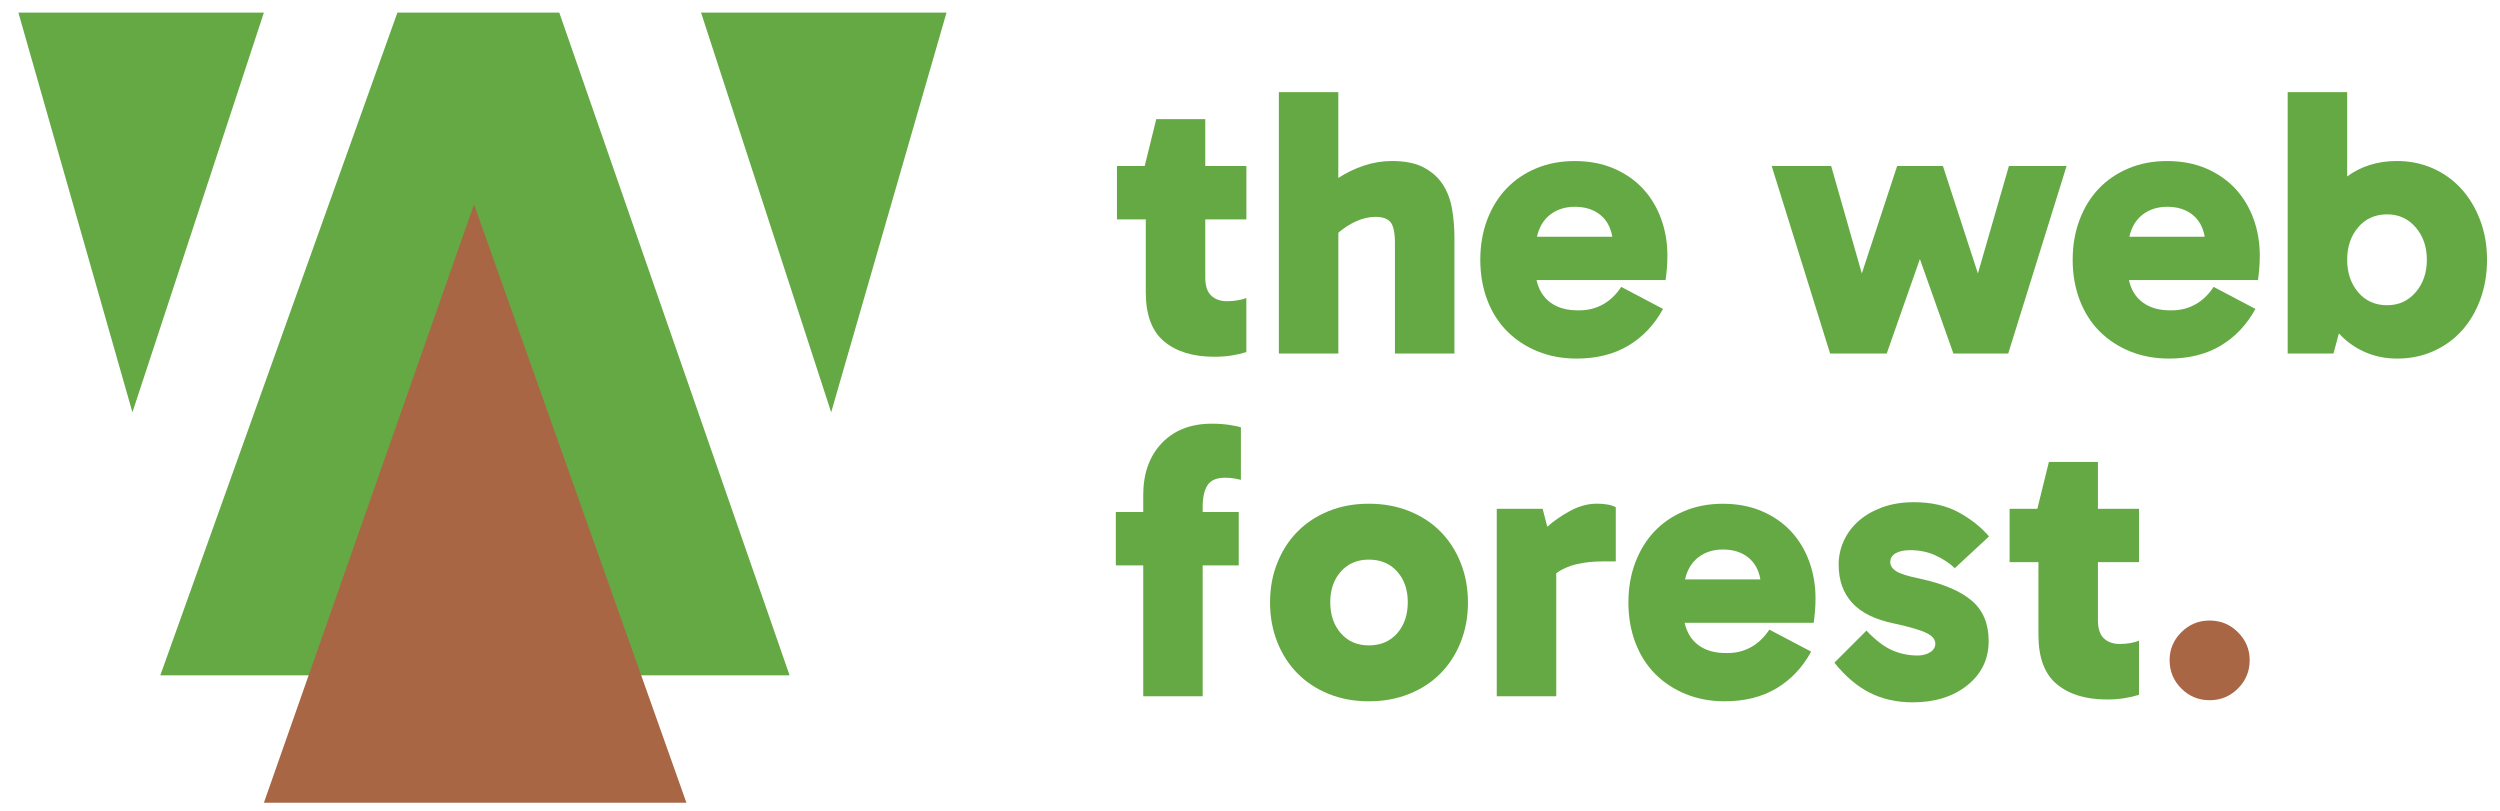
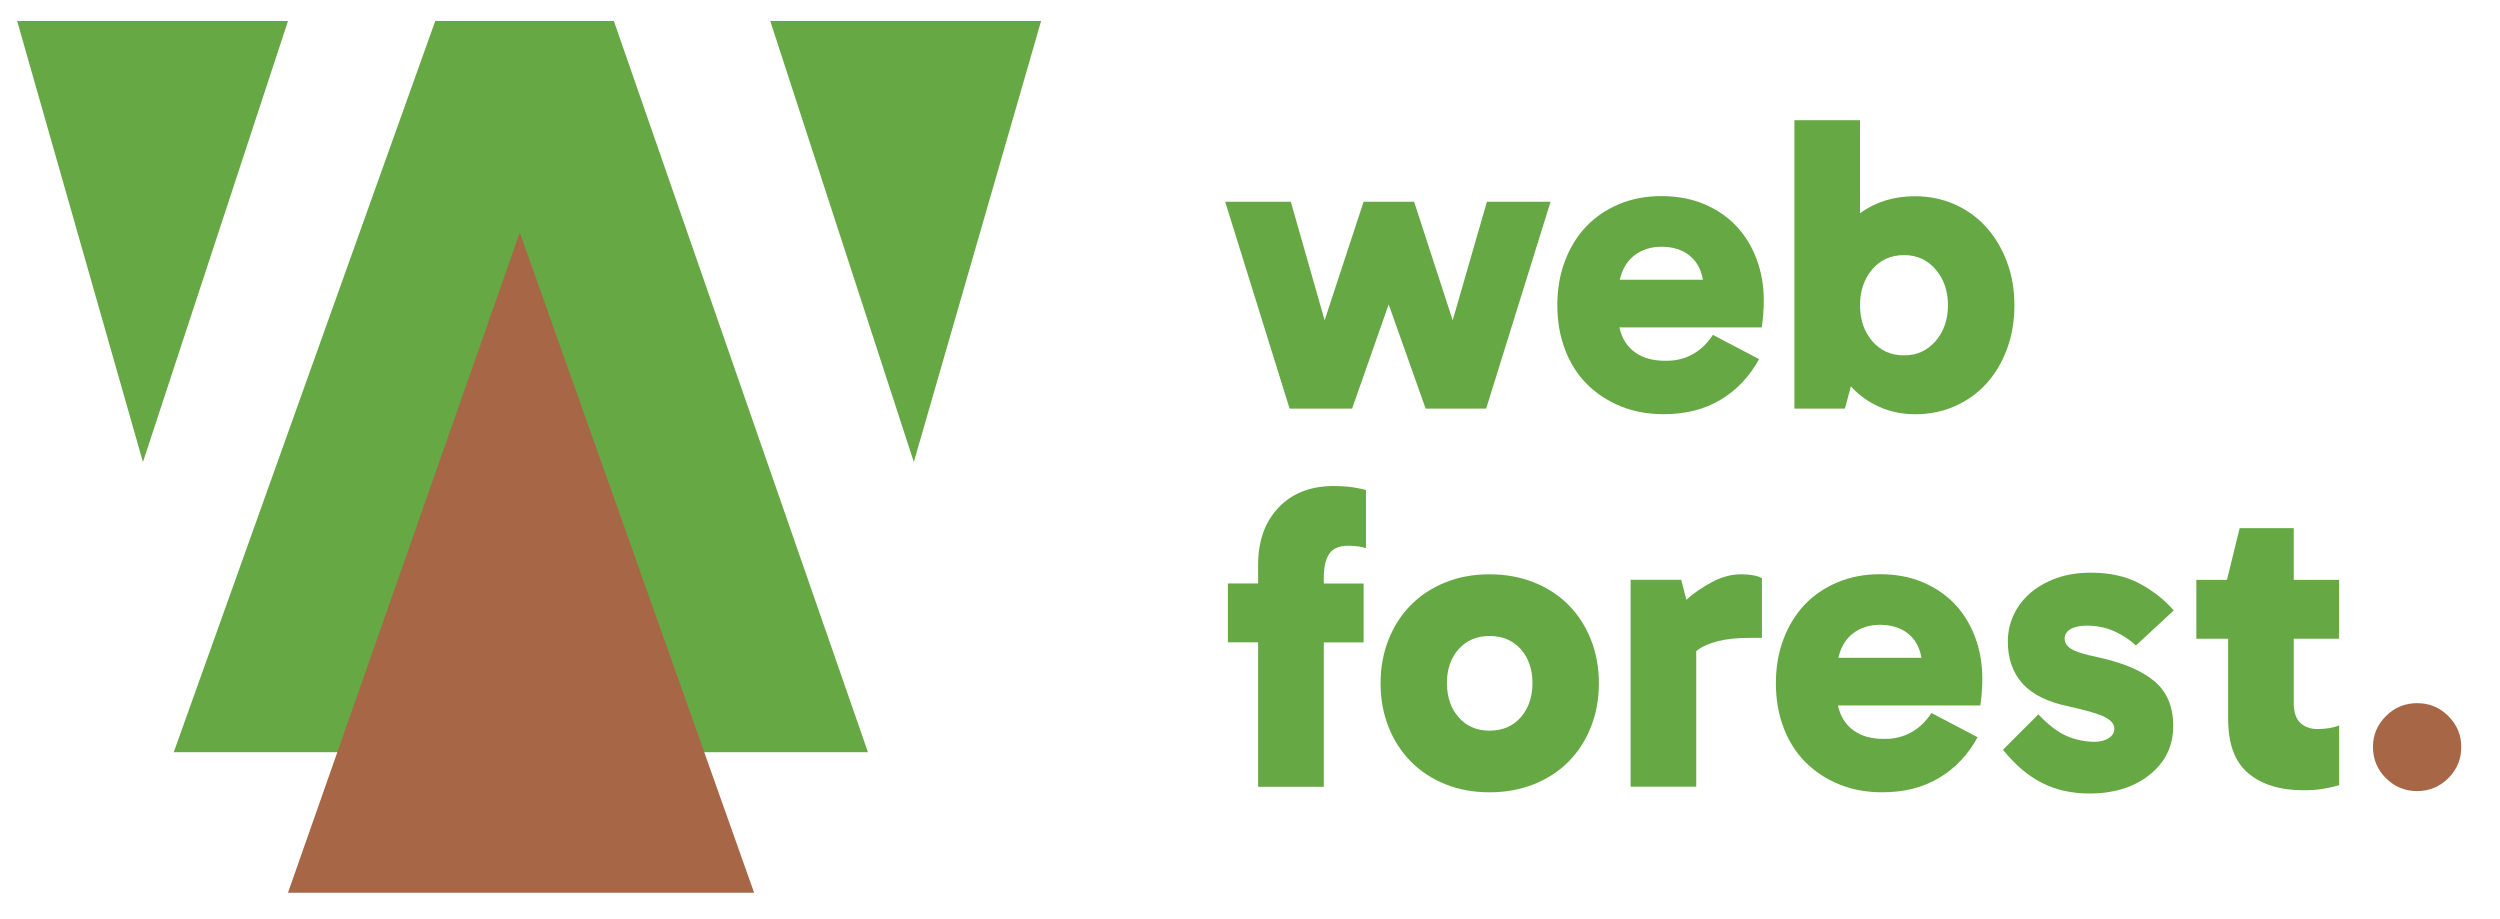
- <svg xmlns="http://www.w3.org/2000/svg" version="1.1" id="Camada_1" x="0px" y="0px" viewBox="0 0 578.25 187.5" style="enable-background:new 0 0 578.25 187.5;" xml:space="preserve">
+ <svg xmlns="http://www.w3.org/2000/svg" version="1.1" id="Camada_1" x="0px" y="0px" viewBox="0 0 539 198" style="enable-background:new 0 0 539 198;" xml:space="preserve">
  <style type="text/css">
- 	.st0{fill:#65A944;}
- 	.st1{fill:#A86645;}
+ 	.st0{fill:#65A844;}
+ 	.st1{fill:#A76645;}
</style>
  <g>
-     <path class="st0" d="M61.69,92.62" />
-     <path class="st0" d="M129.36,2.91H91.92L37.08,156.2h46.28l27.12-77.24l27.42,77.24h44.73" />
-     <path class="st0" d="M36.88,154.04l0.2,0.66" />
+     <path class="st0" d="M278.04,88.1l-13.89-44.6h14.15l7.29,25.56l8.4-25.56h10.89l8.32,25.56l7.38-25.56h13.72l-13.89,44.6h-13.04   l-7.97-22.47l-7.89,22.47H278.04z" />
+     <path class="st0" d="M358.66,89.3c-3.37,0-6.46-0.57-9.26-1.72c-2.8-1.14-5.22-2.73-7.25-4.76c-2.03-2.03-3.6-4.5-4.72-7.42   c-1.11-2.92-1.67-6.12-1.67-9.61c0-3.43,0.54-6.59,1.63-9.48c1.09-2.89,2.6-5.36,4.54-7.42c1.94-2.06,4.3-3.67,7.08-4.85   c2.77-1.17,5.84-1.76,9.22-1.76c3.43,0,6.52,0.59,9.26,1.76c2.74,1.17,5.06,2.77,6.95,4.8c1.89,2.03,3.33,4.42,4.33,7.16   c1,2.74,1.5,5.66,1.5,8.75c0,1.09-0.04,2.14-0.13,3.17c-0.08,1.03-0.19,1.92-0.3,2.66h-30.7c0.51,2.34,1.64,4.15,3.39,5.4   c1.74,1.26,4.02,1.86,6.82,1.8c2.06,0,3.93-0.47,5.62-1.42c1.69-0.94,3.13-2.33,4.33-4.16l9.95,5.23   c-2.06,3.77-4.82,6.69-8.28,8.75C367.5,88.27,363.4,89.3,358.66,89.3z M358.23,53.2c-2.29,0-4.23,0.61-5.83,1.84   c-1.6,1.23-2.66,2.99-3.17,5.27h17.92c-0.4-2.29-1.39-4.04-2.96-5.27C362.61,53.81,360.63,53.2,358.23,53.2z" />
+     <path class="st0" d="M412.86,42.31c3.09,0,5.94,0.59,8.58,1.76c2.63,1.17,4.89,2.8,6.78,4.89c1.89,2.09,3.37,4.58,4.46,7.46   c1.09,2.89,1.63,6.02,1.63,9.39c0,3.37-0.53,6.5-1.59,9.39c-1.06,2.89-2.53,5.37-4.42,7.46c-1.89,2.09-4.15,3.72-6.78,4.89   s-5.49,1.76-8.58,1.76c-2.8,0-5.39-0.53-7.76-1.59c-2.37-1.06-4.42-2.53-6.13-4.42l-1.29,4.8h-10.89V25.92h14.15v20.07   c1.6-1.2,3.4-2.11,5.4-2.74C408.43,42.62,410.57,42.31,412.86,42.31z M410.54,55c-2.86,0-5.16,1.03-6.9,3.09   c-1.74,2.06-2.62,4.63-2.62,7.72c0,3.09,0.87,5.66,2.62,7.72c1.74,2.06,4.05,3.09,6.9,3.09c2.74,0,5-1.03,6.78-3.09   c1.77-2.06,2.66-4.63,2.66-7.72c0-3.09-0.89-5.66-2.66-7.72C415.54,56.03,413.29,55,410.54,55z" />
+     <path class="st0" d="M271.25,169.62v-31.13h-6.52v-12.69h6.52v-4.03c0-5.15,1.47-9.26,4.42-12.35c2.94-3.09,6.9-4.63,11.88-4.63   c1.6,0,3.03,0.1,4.29,0.3c1.25,0.2,2.14,0.39,2.66,0.56v12.52c-0.4-0.11-0.92-0.23-1.54-0.34c-0.63-0.11-1.37-0.17-2.23-0.17   c-2,0-3.39,0.59-4.16,1.76c-0.78,1.17-1.16,2.9-1.16,5.19v1.2h8.58v12.69h-8.58v31.13H271.25z" />
+     <path class="st0" d="M321.14,123.82c3.49,0,6.69,0.59,9.61,1.76c2.91,1.17,5.4,2.8,7.46,4.89c2.06,2.09,3.66,4.58,4.8,7.46   c1.14,2.89,1.71,6.02,1.71,9.39c0,3.37-0.57,6.5-1.71,9.39c-1.14,2.89-2.74,5.37-4.8,7.46c-2.06,2.09-4.55,3.72-7.46,4.89   c-2.92,1.17-6.12,1.76-9.61,1.76c-3.49,0-6.68-0.59-9.56-1.76c-2.89-1.17-5.36-2.8-7.42-4.89c-2.06-2.09-3.66-4.57-4.8-7.46   c-1.14-2.89-1.71-6.02-1.71-9.39c0-3.37,0.57-6.5,1.71-9.39c1.14-2.89,2.74-5.37,4.8-7.46c2.06-2.09,4.53-3.72,7.42-4.89   C314.46,124.41,317.65,123.82,321.14,123.82z M321.14,157.53c2.8,0,5.05-0.96,6.73-2.87c1.68-1.92,2.53-4.39,2.53-7.42   c0-2.97-0.85-5.4-2.53-7.29c-1.69-1.89-3.93-2.83-6.73-2.83c-2.74,0-4.96,0.94-6.65,2.83c-1.69,1.89-2.53,4.32-2.53,7.29   c0,3.03,0.84,5.5,2.53,7.42C316.18,156.57,318.39,157.53,321.14,157.53z" />
+     <path class="st0" d="M362.47,125.02l1.11,4.29c1.43-1.31,3.22-2.56,5.36-3.73c2.14-1.17,4.3-1.76,6.47-1.76   c0.91,0,1.77,0.07,2.57,0.21c0.8,0.14,1.43,0.36,1.89,0.64v12.86h-2.92c-2.46,0-4.63,0.23-6.52,0.69   c-1.89,0.46-3.46,1.17-4.72,2.14v29.24h-14.15v-44.6H362.47z" />
+     <path class="st0" d="M405.78,170.82c-3.37,0-6.46-0.57-9.26-1.72c-2.8-1.14-5.22-2.73-7.25-4.76c-2.03-2.03-3.6-4.5-4.72-7.42   c-1.11-2.92-1.67-6.12-1.67-9.61c0-3.43,0.54-6.59,1.63-9.48c1.09-2.89,2.6-5.36,4.54-7.42c1.94-2.06,4.3-3.67,7.08-4.85   c2.77-1.17,5.84-1.76,9.22-1.76c3.43,0,6.52,0.59,9.26,1.76c2.74,1.17,5.06,2.77,6.95,4.8c1.89,2.03,3.33,4.42,4.33,7.16   c1,2.74,1.5,5.66,1.5,8.75c0,1.09-0.04,2.14-0.13,3.17c-0.08,1.03-0.19,1.92-0.3,2.66h-30.7c0.51,2.34,1.64,4.15,3.39,5.4   c1.74,1.26,4.02,1.86,6.82,1.8c2.06,0,3.93-0.47,5.62-1.42c1.69-0.94,3.13-2.33,4.33-4.16l9.95,5.23   c-2.06,3.77-4.82,6.69-8.28,8.75C414.63,169.79,410.53,170.82,405.78,170.82z M405.35,134.71c-2.29,0-4.23,0.61-5.83,1.84   c-1.6,1.23-2.66,2.99-3.17,5.27h17.92c-0.4-2.29-1.39-4.04-2.96-5.27C409.74,135.33,407.76,134.71,405.35,134.71z" />
+     <path class="st0" d="M432.89,138.31c0-2,0.41-3.9,1.24-5.7c0.83-1.8,2.02-3.37,3.56-4.72c1.54-1.34,3.42-2.41,5.62-3.22   c2.2-0.8,4.7-1.2,7.5-1.2c4.12,0,7.65,0.8,10.59,2.4c2.95,1.6,5.36,3.52,7.25,5.75l-8.15,7.55c-1.26-1.2-2.79-2.21-4.59-3.04   c-1.8-0.83-3.81-1.24-6.05-1.24c-1.43,0-2.57,0.24-3.43,0.73c-0.86,0.49-1.29,1.19-1.29,2.1c0,0.86,0.47,1.59,1.41,2.19   c0.95,0.6,2.82,1.19,5.62,1.76c5.55,1.2,9.66,2.94,12.35,5.23c2.69,2.29,4.03,5.49,4.03,9.61c0,4.29-1.69,7.79-5.06,10.5   c-3.37,2.72-7.72,4.07-13.04,4.07c-3.77,0-7.16-0.76-10.16-2.27c-3-1.51-5.82-3.9-8.45-7.16l7.63-7.63   c2.17,2.29,4.22,3.85,6.13,4.67s3.93,1.24,6.05,1.24c1.14,0,2.13-0.26,2.96-0.77c0.83-0.51,1.24-1.2,1.24-2.06   c0-0.97-0.67-1.8-2.02-2.49c-1.34-0.69-3.96-1.46-7.85-2.32c-4.46-0.91-7.76-2.54-9.91-4.89   C433.96,145.06,432.89,142.03,432.89,138.31z" />
+     <path class="st0" d="M504.32,156.41v12.86c-1.09,0.34-2.26,0.61-3.52,0.81c-1.26,0.2-2.63,0.3-4.12,0.3c-5.03,0-9-1.21-11.92-3.64   c-2.92-2.43-4.37-6.33-4.37-11.71v-17.32h-6.86v-12.69h6.6l2.74-11.15h11.66v11.15h9.78v12.69h-9.78v13.81c0,2,0.47,3.45,1.42,4.33   c0.94,0.89,2.19,1.33,3.73,1.33c0.91,0,1.77-0.07,2.57-0.21C503.06,156.83,503.75,156.64,504.32,156.41z" />
+     <path class="st1" d="M521.13,170.56c-2.63,0-4.87-0.93-6.73-2.79c-1.86-1.86-2.79-4.1-2.79-6.73c0-2.57,0.93-4.79,2.79-6.65   c1.86-1.86,4.1-2.79,6.73-2.79s4.87,0.93,6.73,2.79c1.86,1.86,2.79,4.07,2.79,6.65c0,2.63-0.93,4.88-2.79,6.73   S523.76,170.56,521.13,170.56z" />
  </g>
  <g>
-     <path class="st0" d="M288.28,68.93v12.51c-1.06,0.33-2.2,0.6-3.42,0.79c-1.22,0.19-2.56,0.29-4,0.29c-4.89,0-8.76-1.18-11.59-3.54   c-2.84-2.36-4.25-6.16-4.25-11.38V50.75h-6.67V38.4h6.42l2.67-10.84h11.34V38.4h9.51v12.34h-9.51v13.43c0,1.95,0.46,3.35,1.38,4.21   c0.91,0.86,2.13,1.29,3.63,1.29c0.89,0,1.72-0.07,2.5-0.21C287.06,69.33,287.73,69.15,288.28,68.93z" />
-     <path class="st0" d="M309.55,21.31v19.85c1.78-1.17,3.74-2.11,5.88-2.84c2.14-0.72,4.32-1.08,6.55-1.08c3,0,5.45,0.5,7.34,1.5   c1.89,1,3.36,2.32,4.42,3.96c1.06,1.64,1.76,3.53,2.13,5.67c0.36,2.14,0.54,4.35,0.54,6.63v26.77h-13.76V56.25   c0-2.45-0.35-4.07-1.04-4.88c-0.7-0.81-1.85-1.21-3.46-1.21c-1.45,0-2.92,0.33-4.42,1c-1.5,0.67-2.89,1.56-4.17,2.67v27.94h-13.76   V21.31H309.55z" />
-     <path class="st0" d="M364.67,82.94c-3.28,0-6.28-0.56-9.01-1.67c-2.72-1.11-5.07-2.65-7.05-4.63c-1.97-1.97-3.5-4.38-4.59-7.21   c-1.08-2.84-1.63-5.95-1.63-9.34c0-3.34,0.53-6.41,1.58-9.21c1.06-2.81,2.53-5.21,4.42-7.21c1.89-2,4.18-3.57,6.88-4.71   c2.7-1.14,5.68-1.71,8.96-1.71c3.34,0,6.34,0.57,9.01,1.71c2.67,1.14,4.92,2.7,6.76,4.67c1.83,1.97,3.24,4.3,4.21,6.96   c0.97,2.67,1.46,5.5,1.46,8.51c0,1.06-0.04,2.09-0.13,3.09c-0.08,1-0.18,1.86-0.29,2.59h-29.85c0.5,2.28,1.6,4.03,3.29,5.25   c1.7,1.22,3.91,1.81,6.63,1.75c2,0,3.82-0.46,5.46-1.38c1.64-0.92,3.04-2.26,4.21-4.04l9.67,5.09c-2,3.67-4.68,6.5-8.05,8.51   C373.28,81.94,369.29,82.94,364.67,82.94z M364.26,47.83c-2.22,0-4.11,0.6-5.67,1.79c-1.56,1.2-2.59,2.91-3.09,5.13h17.43   c-0.39-2.22-1.35-3.93-2.88-5.13C368.52,48.43,366.59,47.83,364.26,47.83z" />
-     <path class="st0" d="M423.3,81.77L409.79,38.4h13.76l7.09,24.85l8.17-24.85h10.59l8.09,24.85l7.17-24.85h13.34L464.5,81.77h-12.68   l-7.75-21.85l-7.67,21.85H423.3z" />
-     <path class="st0" d="M501.69,82.94c-3.28,0-6.28-0.56-9.01-1.67c-2.72-1.11-5.07-2.65-7.05-4.63c-1.97-1.97-3.5-4.38-4.59-7.21   c-1.08-2.84-1.63-5.95-1.63-9.34c0-3.34,0.53-6.41,1.58-9.21c1.06-2.81,2.53-5.21,4.42-7.21c1.89-2,4.18-3.57,6.88-4.71   c2.7-1.14,5.68-1.71,8.96-1.71c3.34,0,6.34,0.57,9.01,1.71c2.67,1.14,4.92,2.7,6.76,4.67c1.83,1.97,3.24,4.3,4.21,6.96   c0.97,2.67,1.46,5.5,1.46,8.51c0,1.06-0.04,2.09-0.13,3.09c-0.08,1-0.18,1.86-0.29,2.59h-29.85c0.5,2.28,1.6,4.03,3.29,5.25   c1.7,1.22,3.91,1.81,6.63,1.75c2,0,3.82-0.46,5.46-1.38c1.64-0.92,3.04-2.26,4.21-4.04l9.67,5.09c-2,3.67-4.68,6.5-8.05,8.51   C510.3,81.94,506.31,82.94,501.69,82.94z M501.28,47.83c-2.22,0-4.11,0.6-5.67,1.79c-1.56,1.2-2.59,2.91-3.09,5.13h17.43   c-0.39-2.22-1.35-3.93-2.88-5.13C505.54,48.43,503.61,47.83,501.28,47.83z" />
-     <path class="st0" d="M554.4,37.24c3,0,5.78,0.57,8.34,1.71c2.56,1.14,4.75,2.72,6.59,4.75c1.83,2.03,3.28,4.45,4.34,7.26   c1.06,2.81,1.58,5.85,1.58,9.13c0,3.28-0.52,6.33-1.54,9.13c-1.03,2.81-2.46,5.23-4.29,7.26s-4.03,3.61-6.59,4.75   c-2.56,1.14-5.34,1.71-8.34,1.71c-2.72,0-5.24-0.51-7.55-1.54c-2.31-1.03-4.29-2.46-5.96-4.29l-1.25,4.67h-10.59V21.31h13.76v19.51   c1.56-1.17,3.31-2.06,5.26-2.67C550.09,37.54,552.18,37.24,554.4,37.24z M552.15,49.58c-2.78,0-5.02,1-6.71,3   c-1.7,2-2.54,4.5-2.54,7.51c0,3,0.85,5.5,2.54,7.51c1.7,2,3.93,3,6.71,3c2.67,0,4.87-1,6.59-3c1.72-2,2.59-4.5,2.59-7.51   c0-3-0.86-5.5-2.59-7.51C557.01,50.58,554.82,49.58,552.15,49.58z" />
-     <path class="st0" d="M264.43,161.04v-30.27h-6.34v-12.34h6.34v-3.92c0-5,1.43-9.01,4.29-12.01c2.86-3,6.71-4.5,11.55-4.5   c1.56,0,2.95,0.1,4.17,0.29c1.22,0.2,2.09,0.38,2.58,0.54V111c-0.39-0.11-0.89-0.22-1.5-0.33c-0.61-0.11-1.34-0.17-2.17-0.17   c-1.95,0-3.29,0.57-4.04,1.71c-0.75,1.14-1.13,2.82-1.13,5.05v1.17h8.34v12.34h-8.34v30.27H264.43z" />
-     <path class="st0" d="M316.61,116.51c3.39,0,6.51,0.57,9.34,1.71c2.83,1.14,5.25,2.72,7.25,4.75c2,2.03,3.56,4.45,4.67,7.26   c1.11,2.81,1.67,5.85,1.67,9.13c0,3.28-0.56,6.33-1.67,9.13c-1.11,2.81-2.67,5.23-4.67,7.26c-2,2.03-4.42,3.61-7.25,4.75   c-2.84,1.14-5.95,1.71-9.34,1.71c-3.39,0-6.49-0.57-9.3-1.71c-2.81-1.14-5.21-2.72-7.21-4.75c-2-2.03-3.56-4.45-4.67-7.26   c-1.11-2.81-1.67-5.85-1.67-9.13c0-3.28,0.55-6.32,1.67-9.13c1.11-2.81,2.67-5.23,4.67-7.26c2-2.03,4.41-3.61,7.21-4.75   C310.12,117.08,313.22,116.51,316.61,116.51z M316.61,149.28c2.72,0,4.91-0.93,6.55-2.79c1.64-1.86,2.46-4.27,2.46-7.21   c0-2.89-0.82-5.25-2.46-7.09c-1.64-1.84-3.82-2.75-6.55-2.75c-2.67,0-4.82,0.92-6.46,2.75c-1.64,1.83-2.46,4.2-2.46,7.09   c0,2.95,0.82,5.35,2.46,7.21C311.79,148.35,313.94,149.28,316.61,149.28z" />
-     <path class="st0" d="M356.81,117.67l1.08,4.17c1.39-1.28,3.13-2.49,5.21-3.63c2.08-1.14,4.18-1.71,6.3-1.71   c0.89,0,1.72,0.07,2.5,0.21c0.78,0.14,1.39,0.35,1.83,0.63v12.51h-2.84c-2.39,0-4.5,0.22-6.34,0.67c-1.83,0.45-3.37,1.14-4.59,2.09   v28.44h-13.76v-43.37H356.81z" />
-     <path class="st0" d="M398.93,162.21c-3.28,0-6.28-0.56-9.01-1.67c-2.72-1.11-5.07-2.65-7.05-4.63c-1.97-1.97-3.5-4.38-4.59-7.21   c-1.08-2.84-1.63-5.95-1.63-9.34c0-3.34,0.53-6.41,1.58-9.21c1.06-2.81,2.53-5.21,4.42-7.21c1.89-2,4.18-3.57,6.88-4.71   c2.7-1.14,5.68-1.71,8.96-1.71c3.34,0,6.34,0.57,9.01,1.71c2.67,1.14,4.92,2.7,6.76,4.67c1.83,1.97,3.24,4.3,4.21,6.96   c0.97,2.67,1.46,5.5,1.46,8.51c0,1.06-0.04,2.09-0.13,3.09c-0.08,1-0.18,1.86-0.29,2.59h-29.85c0.5,2.28,1.6,4.03,3.29,5.25   c1.7,1.22,3.91,1.81,6.63,1.75c2,0,3.82-0.46,5.46-1.38c1.64-0.92,3.04-2.26,4.21-4.04l9.67,5.09c-2,3.67-4.68,6.5-8.05,8.51   C407.53,161.21,403.54,162.21,398.93,162.21z M398.51,127.1c-2.22,0-4.11,0.6-5.67,1.79c-1.56,1.2-2.59,2.91-3.09,5.13h17.43   c-0.39-2.22-1.35-3.93-2.88-5.13C402.78,127.7,400.85,127.1,398.51,127.1z" />
-     <path class="st0" d="M425.28,130.6c0-1.95,0.4-3.79,1.21-5.55c0.81-1.75,1.96-3.28,3.46-4.59c1.5-1.31,3.32-2.35,5.46-3.13   c2.14-0.78,4.57-1.17,7.3-1.17c4,0,7.44,0.78,10.3,2.33c2.86,1.56,5.21,3.42,7.05,5.59l-7.92,7.34c-1.22-1.17-2.71-2.15-4.46-2.96   c-1.75-0.8-3.71-1.21-5.88-1.21c-1.39,0-2.5,0.24-3.33,0.71c-0.83,0.47-1.25,1.15-1.25,2.04c0,0.83,0.46,1.54,1.37,2.13   c0.92,0.58,2.74,1.16,5.46,1.71c5.39,1.17,9.4,2.86,12.01,5.09c2.61,2.22,3.92,5.34,3.92,9.34c0,4.17-1.64,7.58-4.92,10.22   c-3.28,2.64-7.51,3.96-12.68,3.96c-3.67,0-6.96-0.74-9.88-2.21c-2.92-1.47-5.66-3.79-8.21-6.96l7.42-7.42   c2.11,2.22,4.1,3.74,5.96,4.55c1.86,0.81,3.82,1.21,5.88,1.21c1.11,0,2.07-0.25,2.88-0.75c0.81-0.5,1.21-1.17,1.21-2   c0-0.94-0.65-1.75-1.96-2.42c-1.31-0.67-3.85-1.42-7.63-2.25c-4.34-0.89-7.55-2.47-9.63-4.75   C426.32,137.16,425.28,134.21,425.28,130.6z" />
-     <path class="st0" d="M494.75,148.2v12.51c-1.06,0.33-2.2,0.6-3.42,0.79c-1.22,0.19-2.56,0.29-4,0.29c-4.89,0-8.76-1.18-11.59-3.54   c-2.84-2.36-4.25-6.16-4.25-11.38v-16.85h-6.67v-12.34h6.42l2.67-10.84h11.34v10.84h9.51v12.34h-9.51v13.43   c0,1.95,0.46,3.35,1.38,4.21c0.92,0.86,2.13,1.29,3.63,1.29c0.89,0,1.72-0.07,2.5-0.21C493.52,148.6,494.19,148.42,494.75,148.2z" />
-     <path class="st1" d="M511.09,161.96c-2.56,0-4.74-0.9-6.55-2.71c-1.81-1.81-2.71-3.99-2.71-6.55c0-2.5,0.9-4.66,2.71-6.46   c1.81-1.81,3.99-2.71,6.55-2.71c2.56,0,4.74,0.9,6.55,2.71c1.81,1.81,2.71,3.96,2.71,6.46c0,2.56-0.9,4.74-2.71,6.55   C515.83,161.05,513.65,161.96,511.09,161.96z" />
-   </g>
-   <g>
-     <polygon class="st1" points="61.04,185.67 158.77,185.67 109.64,47.27  " />
-   </g>
-   <g>
-     <polygon class="st0" points="218.93,2.91 162.15,2.91 192.25,95.37  " />
-     <polygon class="st0" points="61.04,2.91 4.25,2.91 30.63,95.37  " />
+     <path class="st0" d="M62.76,96.79" />
+     <polyline class="st0" points="132.35,4.53 93.84,4.53 37.46,162.17 85.05,162.17 112.94,82.74 141.14,162.17 187.13,162.17  " />
+     <line class="st0" x1="37.25" y1="159.95" x2="37.46" y2="160.62" />
+     <polygon class="st1" points="62.09,192.47 162.59,192.47 112.07,50.14  " />
+     <polygon class="st0" points="224.46,4.53 166.07,4.53 197.02,99.61  " />
+     <polygon class="st0" points="62.09,4.53 3.7,4.53 30.82,99.61  " />
  </g>
</svg>
